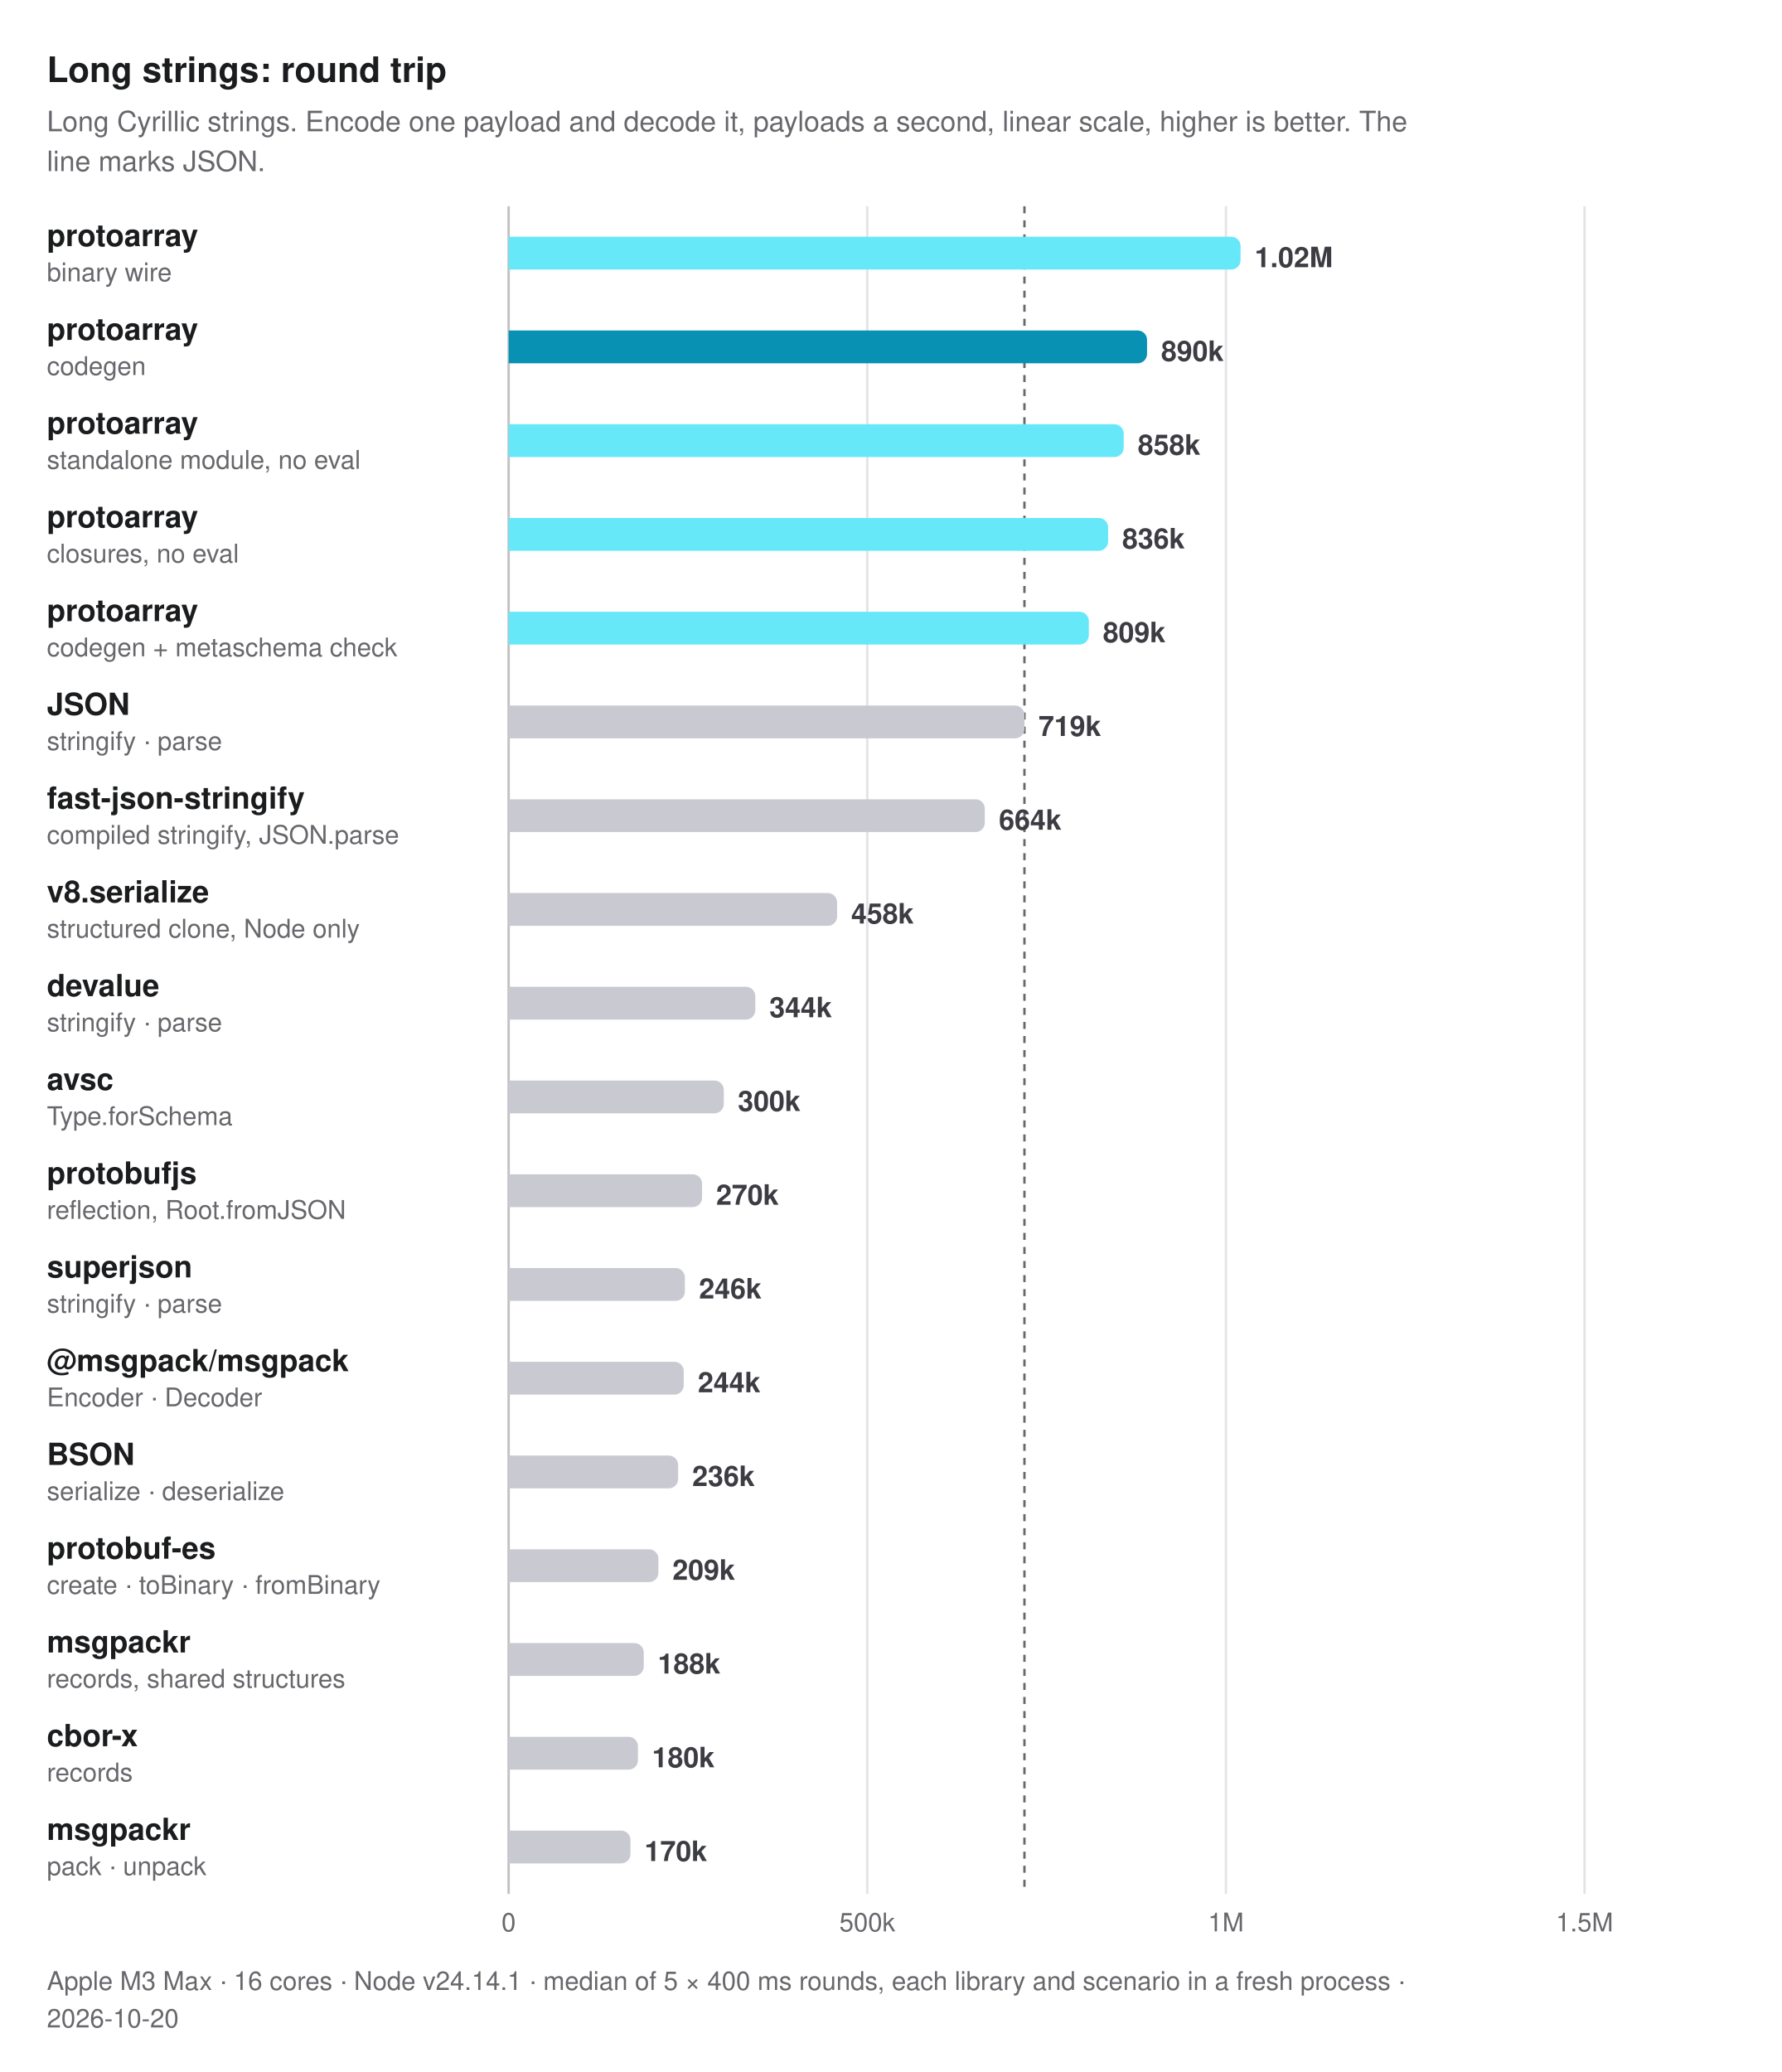
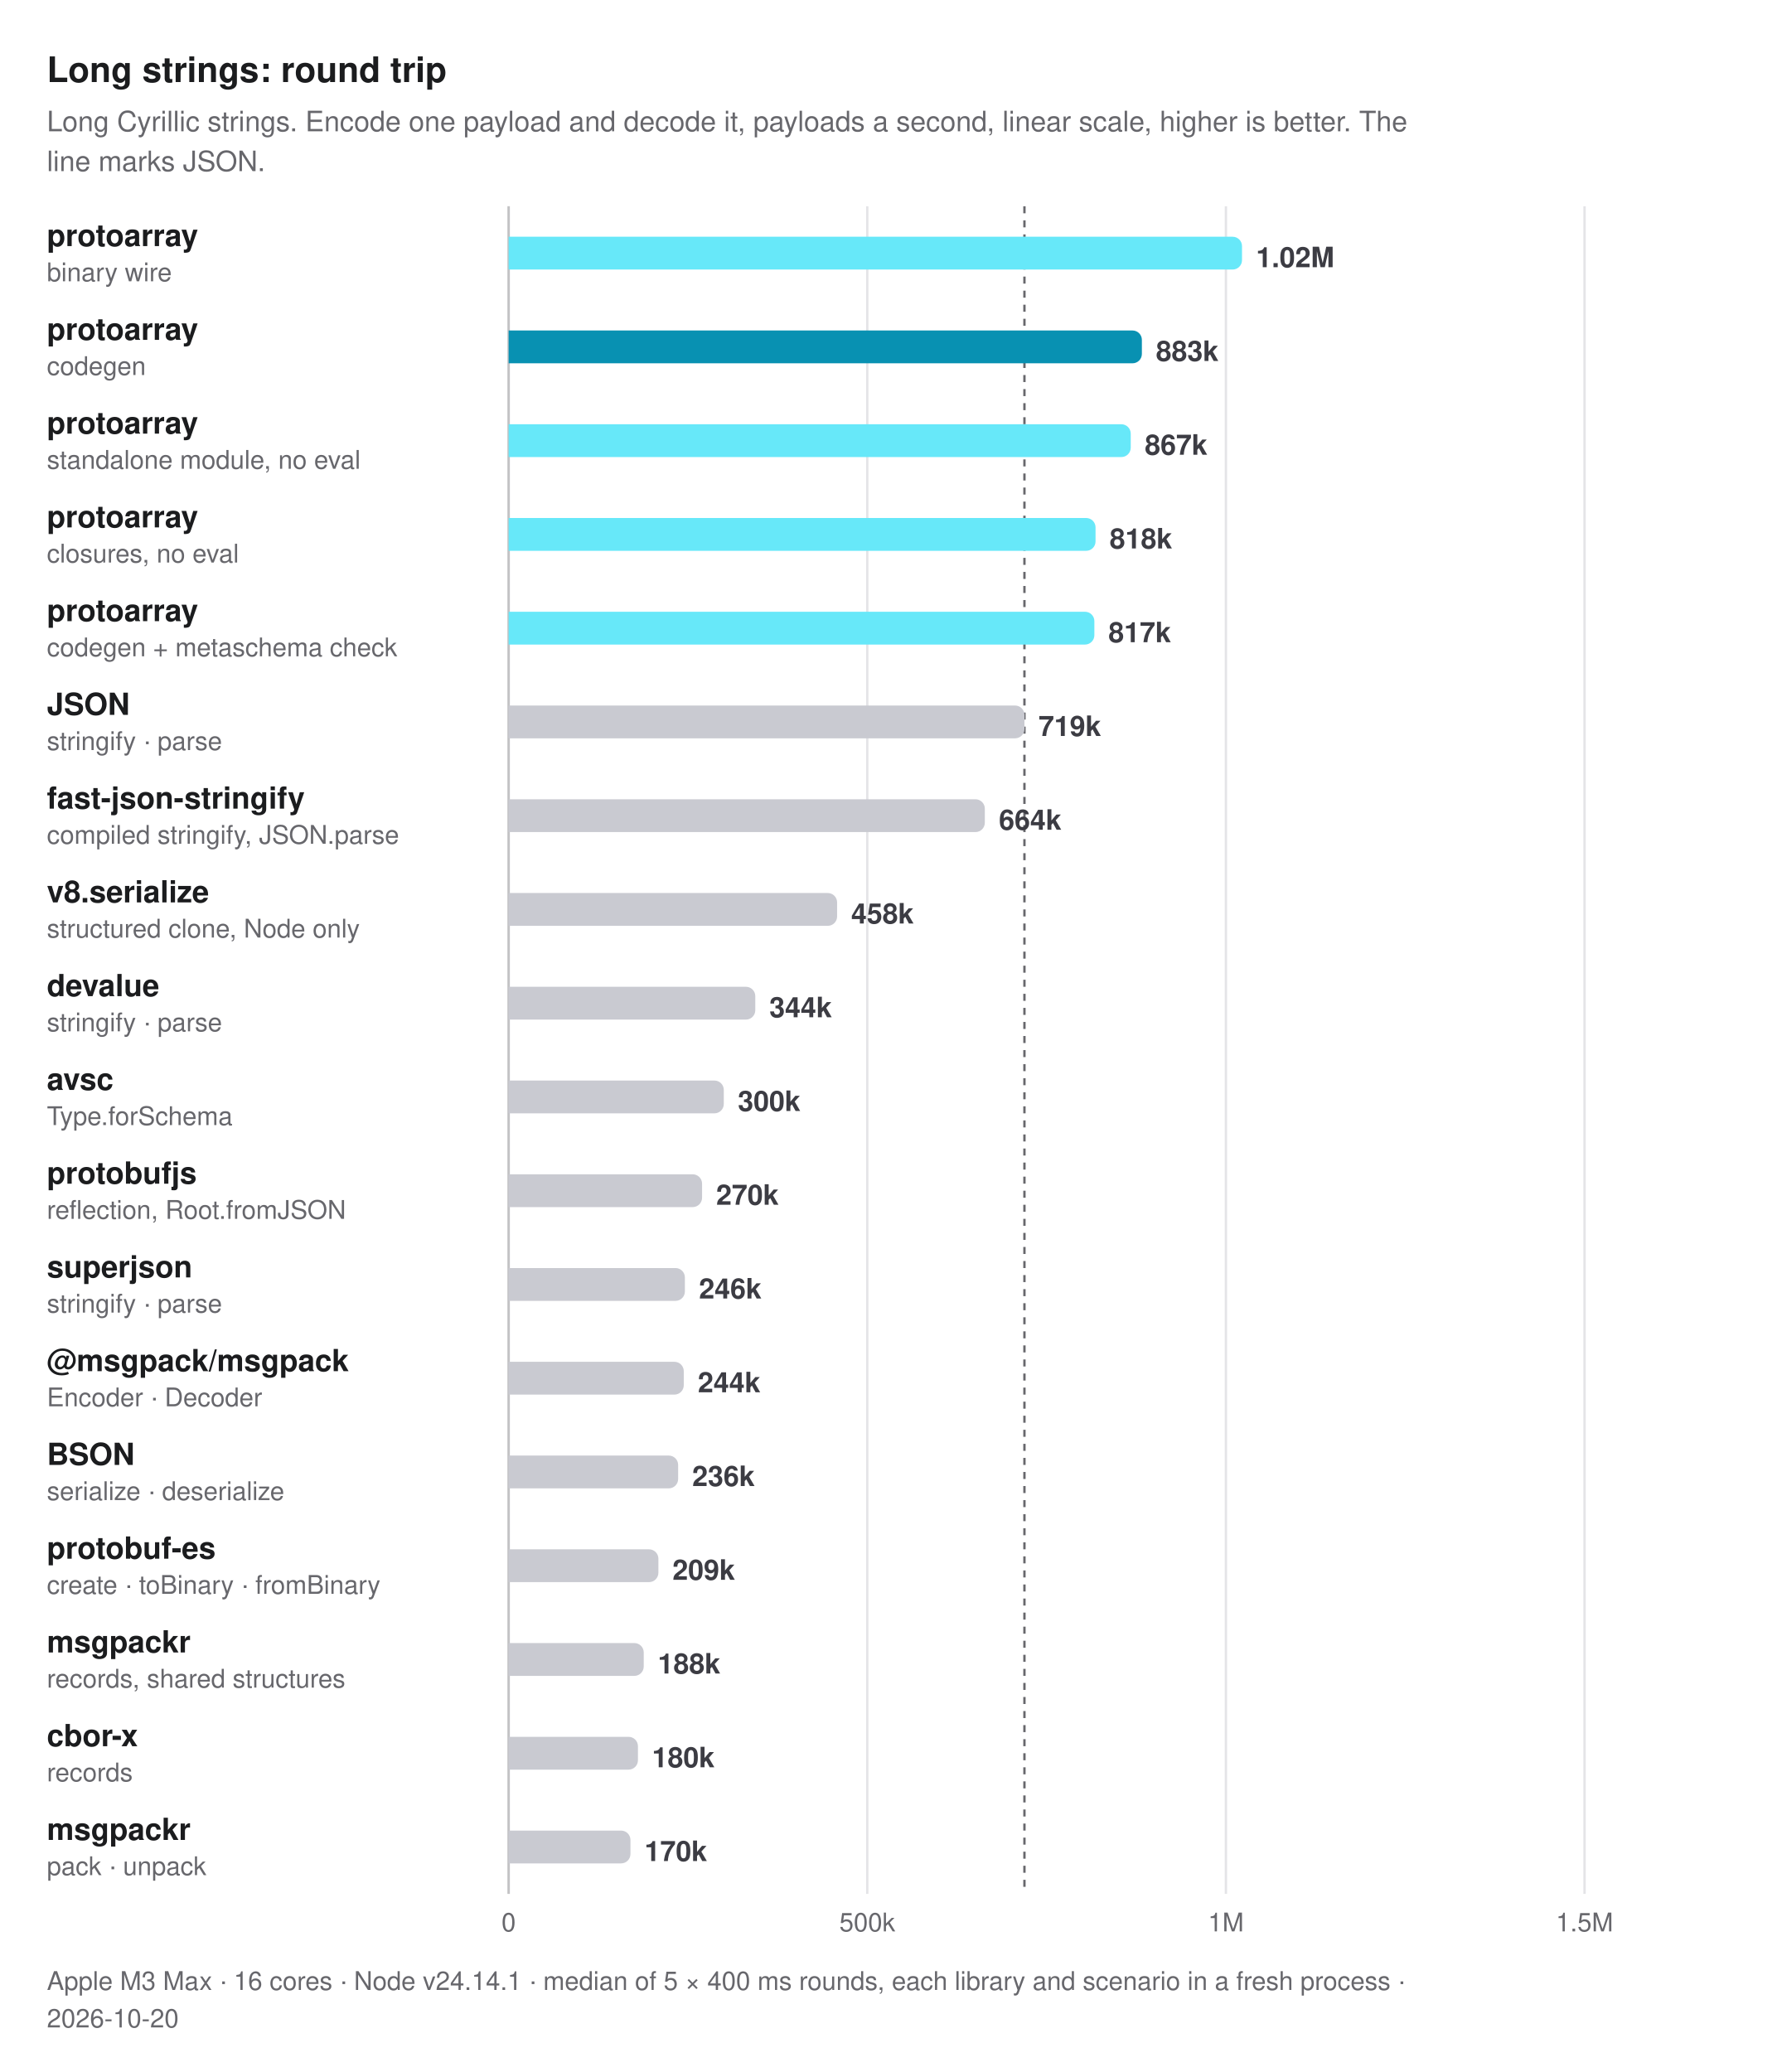
<svg xmlns="http://www.w3.org/2000/svg" width="760" height="884" viewBox="0 0 760 884" role="img" aria-label="Long strings: round trip. Long Cyrillic strings. Encode one payload and decode it, payloads a second, linear scale, higher is better. The line marks JSON.">
  <style>
  text { font-family: -apple-system, BlinkMacSystemFont, "Segoe UI", Helvetica, Arial, sans-serif; }
  .title { font-size: 15px; font-weight: 700; fill: #1b1c1e; }
  .subtitle, .caption { font-size: 12px; fill: #67676c; }
  .caption { font-size: 11px; }
  .group { font-size: 11px; font-weight: 600; letter-spacing: 0.06em; fill: #67676c; }
  .label { font-size: 13px; font-weight: 600; fill: #1b1c1e; }
  .label.primary, .label.secondary { font-weight: 700; }
  .sublabel { font-size: 11px; fill: #67676c; }
  .value { font-size: 12px; font-weight: 600; fill: #3c3c43; font-variant-numeric: tabular-nums; }
  .value.small { font-size: 10px; }
  .legend { font-size: 11px; fill: #3c3c43; }
  .tick { font-size: 11px; fill: #67676c; font-variant-numeric: tabular-nums; }
  .grid { stroke: #e4e4e7; stroke-width: 1; }
  .axis { stroke: #c2c2c4; stroke-width: 1; }
  .ref { stroke: #67676c; stroke-width: 1; stroke-dasharray: 3 3; }
  .bar { fill: #c9cad1; }
  .bar.primary { fill: #0891b2; }
  .bar.secondary { fill: #67e8f9; }
  @media (prefers-color-scheme: dark) {
    .title, .label { fill: #dfdfd6; }
    .subtitle, .caption, .group, .sublabel, .tick { fill: #98989f; }
    .value, .legend { fill: #c2c2c4; }
    .grid { stroke: #2e2e32; }
    .axis { stroke: #48484c; }
    .ref { stroke: #98989f; }
    .bar { fill: #4a4b53; }
    .bar.primary { fill: #22d3ee; }
    .bar.secondary { fill: #0e7490; }
  }
</style>
  <text class="title" x="20" y="35">Long strings: round trip</text>
  <text class="subtitle" x="20" y="56">Long Cyrillic strings. Encode one payload and decode it, payloads a second, linear scale, higher is better. The</text>
  <text class="subtitle" x="20" y="73">line marks JSON.</text>
  <line class="grid" x1="217" y1="88" x2="217" y2="808" />
  <text class="tick" x="217" y="824" text-anchor="middle">0</text>
  <line class="grid" x1="370" y1="88" x2="370" y2="808" />
  <text class="tick" x="370" y="824" text-anchor="middle">500k</text>
  <line class="grid" x1="523" y1="88" x2="523" y2="808" />
  <text class="tick" x="523" y="824" text-anchor="middle">1M</text>
  <line class="grid" x1="676" y1="88" x2="676" y2="808" />
  <text class="tick" x="676" y="824" text-anchor="middle">1.5M</text>
  <line class="axis" x1="217" y1="88" x2="217" y2="808" />
  <line class="ref" x1="437.047" y1="88" x2="437.047" y2="808" />
  <g>
    <text class="label secondary" x="20" y="105">protoarray</text>
    <text class="sublabel" x="20" y="120">binary wire</text>
-     <path class="bar secondary" d="M217,101H525.261A4,4 0 0 1 529.261,105V111A4,4 0 0 1 525.261,115H217Z" />
-     <text class="value" x="535.261" y="114">1.02M</text>
+     <path class="bar secondary" d="M217,101H525.867A4,4 0 0 1 529.867,105V111A4,4 0 0 1 525.867,115H217Z" />
+     <text class="value" x="535.867" y="114">1.02M</text>
  </g>
  <g>
    <text class="label primary" x="20" y="145">protoarray</text>
    <text class="sublabel" x="20" y="160">codegen</text>
-     <path class="bar primary" d="M217,141H485.356A4,4 0 0 1 489.356,145V151A4,4 0 0 1 485.356,155H217Z" />
-     <text class="value" x="495.356" y="154">890k</text>
+     <path class="bar primary" d="M217,141H483.151A4,4 0 0 1 487.151,145V151A4,4 0 0 1 483.151,155H217Z" />
+     <text class="value" x="493.151" y="154">883k</text>
  </g>
  <g>
    <text class="label secondary" x="20" y="185">protoarray</text>
    <text class="sublabel" x="20" y="200">standalone module, no eval</text>
-     <path class="bar secondary" d="M217,181H475.401A4,4 0 0 1 479.401,185V191A4,4 0 0 1 475.401,195H217Z" />
-     <text class="value" x="485.401" y="194">858k</text>
+     <path class="bar secondary" d="M217,181H478.397A4,4 0 0 1 482.397,185V191A4,4 0 0 1 478.397,195H217Z" />
+     <text class="value" x="488.397" y="194">867k</text>
  </g>
  <g>
    <text class="label secondary" x="20" y="225">protoarray</text>
    <text class="sublabel" x="20" y="240">closures, no eval</text>
-     <path class="bar secondary" d="M217,221H468.759A4,4 0 0 1 472.759,225V231A4,4 0 0 1 468.759,235H217Z" />
-     <text class="value" x="478.759" y="234">836k</text>
+     <path class="bar secondary" d="M217,221H463.382A4,4 0 0 1 467.382,225V231A4,4 0 0 1 463.382,235H217Z" />
+     <text class="value" x="473.382" y="234">818k</text>
  </g>
  <g>
    <text class="label secondary" x="20" y="265">protoarray</text>
    <text class="sublabel" x="20" y="280">codegen + metaschema check</text>
-     <path class="bar secondary" d="M217,261H460.527A4,4 0 0 1 464.527,265V271A4,4 0 0 1 460.527,275H217Z" />
-     <text class="value" x="470.527" y="274">809k</text>
+     <path class="bar secondary" d="M217,261H462.882A4,4 0 0 1 466.882,265V271A4,4 0 0 1 462.882,275H217Z" />
+     <text class="value" x="472.882" y="274">817k</text>
  </g>
  <g>
    <text class="label" x="20" y="305">JSON</text>
    <text class="sublabel" x="20" y="320">stringify · parse</text>
    <path class="bar" d="M217,301H433.047A4,4 0 0 1 437.047,305V311A4,4 0 0 1 433.047,315H217Z" />
    <text class="value" x="443.047" y="314">719k</text>
  </g>
  <g>
    <text class="label" x="20" y="345">fast-json-stringify</text>
    <text class="sublabel" x="20" y="360">compiled stringify, JSON.parse</text>
    <path class="bar" d="M217,341H416.147A4,4 0 0 1 420.147,345V351A4,4 0 0 1 416.147,355H217Z" />
    <text class="value" x="426.147" y="354">664k</text>
  </g>
  <g>
    <text class="label" x="20" y="385">v8.serialize</text>
    <text class="sublabel" x="20" y="400">structured clone, Node only</text>
    <path class="bar" d="M217,381H353.13A4,4 0 0 1 357.13,385V391A4,4 0 0 1 353.13,395H217Z" />
    <text class="value" x="363.13" y="394">458k</text>
  </g>
  <g>
    <text class="label" x="20" y="425">devalue</text>
    <text class="sublabel" x="20" y="440">stringify · parse</text>
    <path class="bar" d="M217,421H318.224A4,4 0 0 1 322.224,425V431A4,4 0 0 1 318.224,435H217Z" />
    <text class="value" x="328.224" y="434">344k</text>
  </g>
  <g>
    <text class="label" x="20" y="465">avsc</text>
    <text class="sublabel" x="20" y="480">Type.forSchema</text>
    <path class="bar" d="M217,461H304.786A4,4 0 0 1 308.786,465V471A4,4 0 0 1 304.786,475H217Z" />
    <text class="value" x="314.786" y="474">300k</text>
  </g>
  <g>
    <text class="label" x="20" y="505">protobufjs</text>
    <text class="sublabel" x="20" y="520">reflection, Root.fromJSON</text>
    <path class="bar" d="M217,501H295.519A4,4 0 0 1 299.519,505V511A4,4 0 0 1 295.519,515H217Z" />
    <text class="value" x="305.519" y="514">270k</text>
  </g>
  <g>
    <text class="label" x="20" y="545">superjson</text>
    <text class="sublabel" x="20" y="560">stringify · parse</text>
    <path class="bar" d="M217,541H288.185A4,4 0 0 1 292.185,545V551A4,4 0 0 1 288.185,555H217Z" />
    <text class="value" x="298.185" y="554">246k</text>
  </g>
  <g>
    <text class="label" x="20" y="585">@msgpack/msgpack</text>
    <text class="sublabel" x="20" y="600">Encoder · Decoder</text>
    <path class="bar" d="M217,581H287.712A4,4 0 0 1 291.712,585V591A4,4 0 0 1 287.712,595H217Z" />
    <text class="value" x="297.712" y="594">244k</text>
  </g>
  <g>
    <text class="label" x="20" y="625">BSON</text>
    <text class="sublabel" x="20" y="640">serialize · deserialize</text>
    <path class="bar" d="M217,621H285.309A4,4 0 0 1 289.309,625V631A4,4 0 0 1 285.309,635H217Z" />
    <text class="value" x="295.309" y="634">236k</text>
  </g>
  <g>
    <text class="label" x="20" y="665">protobuf-es</text>
    <text class="sublabel" x="20" y="680">create · toBinary · fromBinary</text>
    <path class="bar" d="M217,661H276.885A4,4 0 0 1 280.885,665V671A4,4 0 0 1 276.885,675H217Z" />
    <text class="value" x="286.885" y="674">209k</text>
  </g>
  <g>
    <text class="label" x="20" y="705">msgpackr</text>
    <text class="sublabel" x="20" y="720">records, shared structures</text>
    <path class="bar" d="M217,701H270.632A4,4 0 0 1 274.632,705V711A4,4 0 0 1 270.632,715H217Z" />
    <text class="value" x="280.632" y="714">188k</text>
  </g>
  <g>
    <text class="label" x="20" y="745">cbor-x</text>
    <text class="sublabel" x="20" y="760">records</text>
    <path class="bar" d="M217,741H268.163A4,4 0 0 1 272.163,745V751A4,4 0 0 1 268.163,755H217Z" />
    <text class="value" x="278.163" y="754">180k</text>
  </g>
  <g>
    <text class="label" x="20" y="785">msgpackr</text>
    <text class="sublabel" x="20" y="800">pack · unpack</text>
    <path class="bar" d="M217,781H264.964A4,4 0 0 1 268.964,785V791A4,4 0 0 1 264.964,795H217Z" />
    <text class="value" x="274.964" y="794">170k</text>
  </g>
  <text class="caption" x="20" y="849">Apple M3 Max · 16 cores · Node v24.14.1 · median of 5 × 400 ms rounds, each library and scenario in a fresh process ·</text>
  <text class="caption" x="20" y="865">2026-10-20</text>
</svg>
